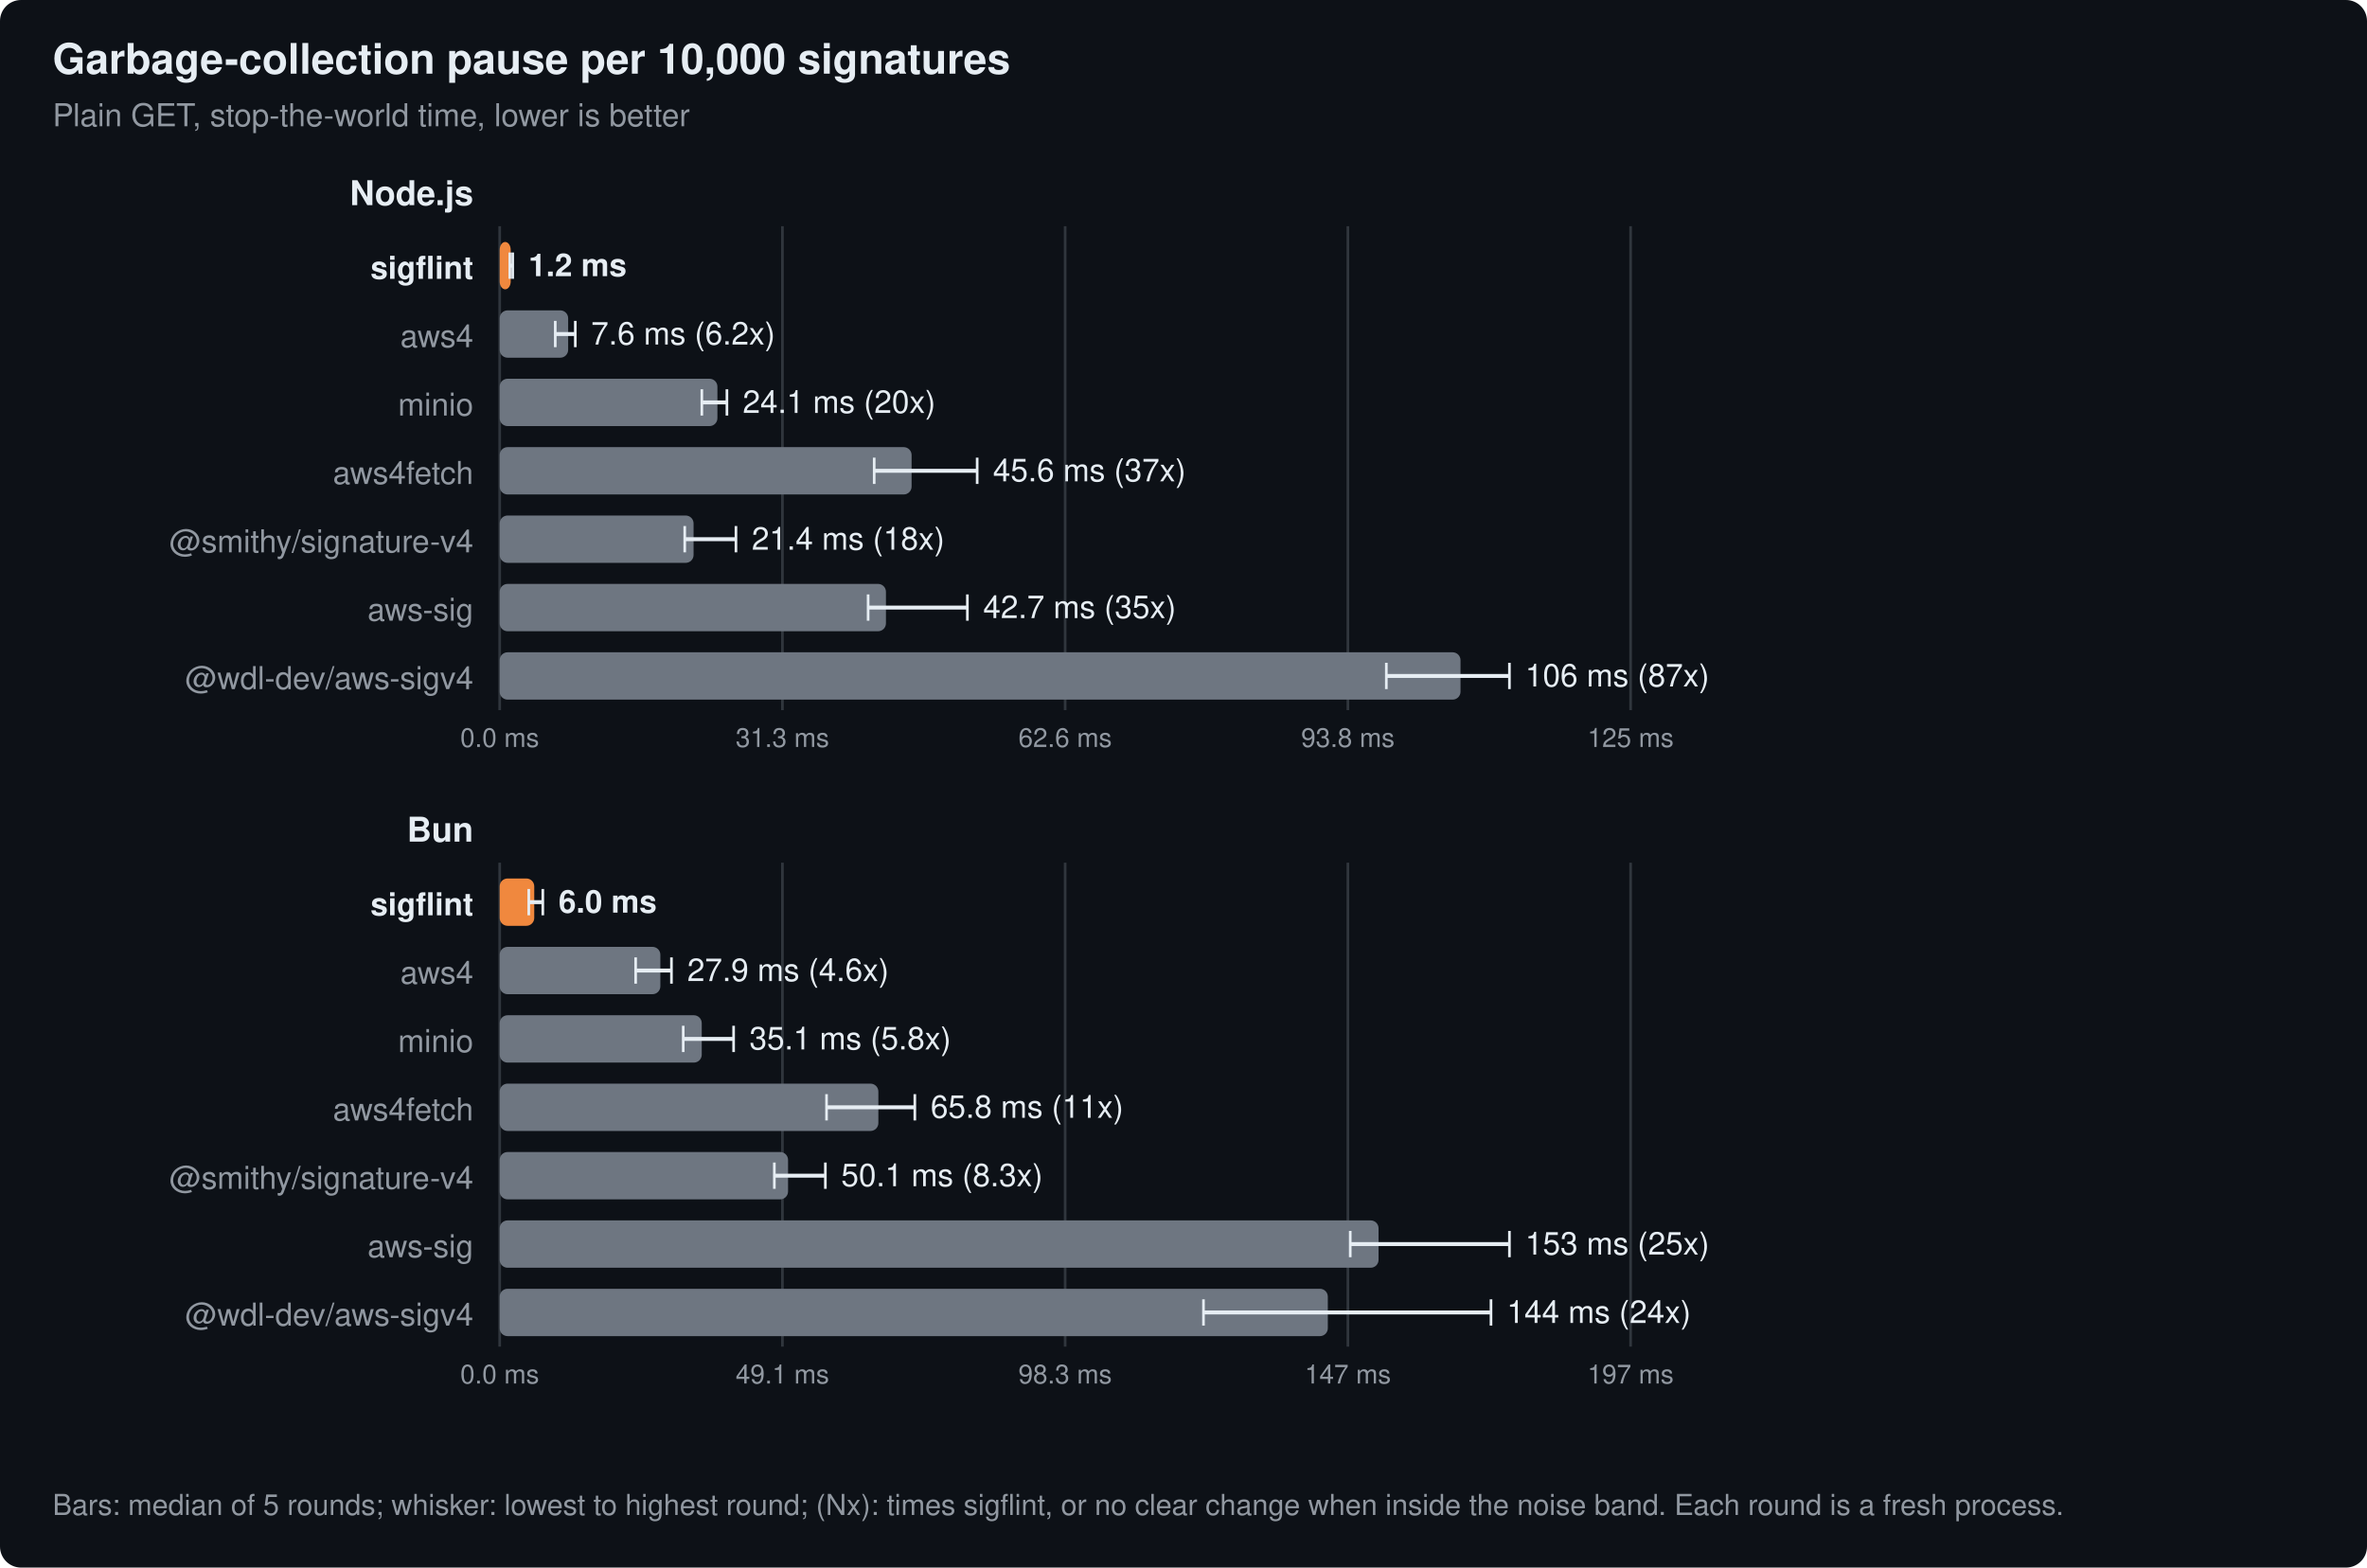
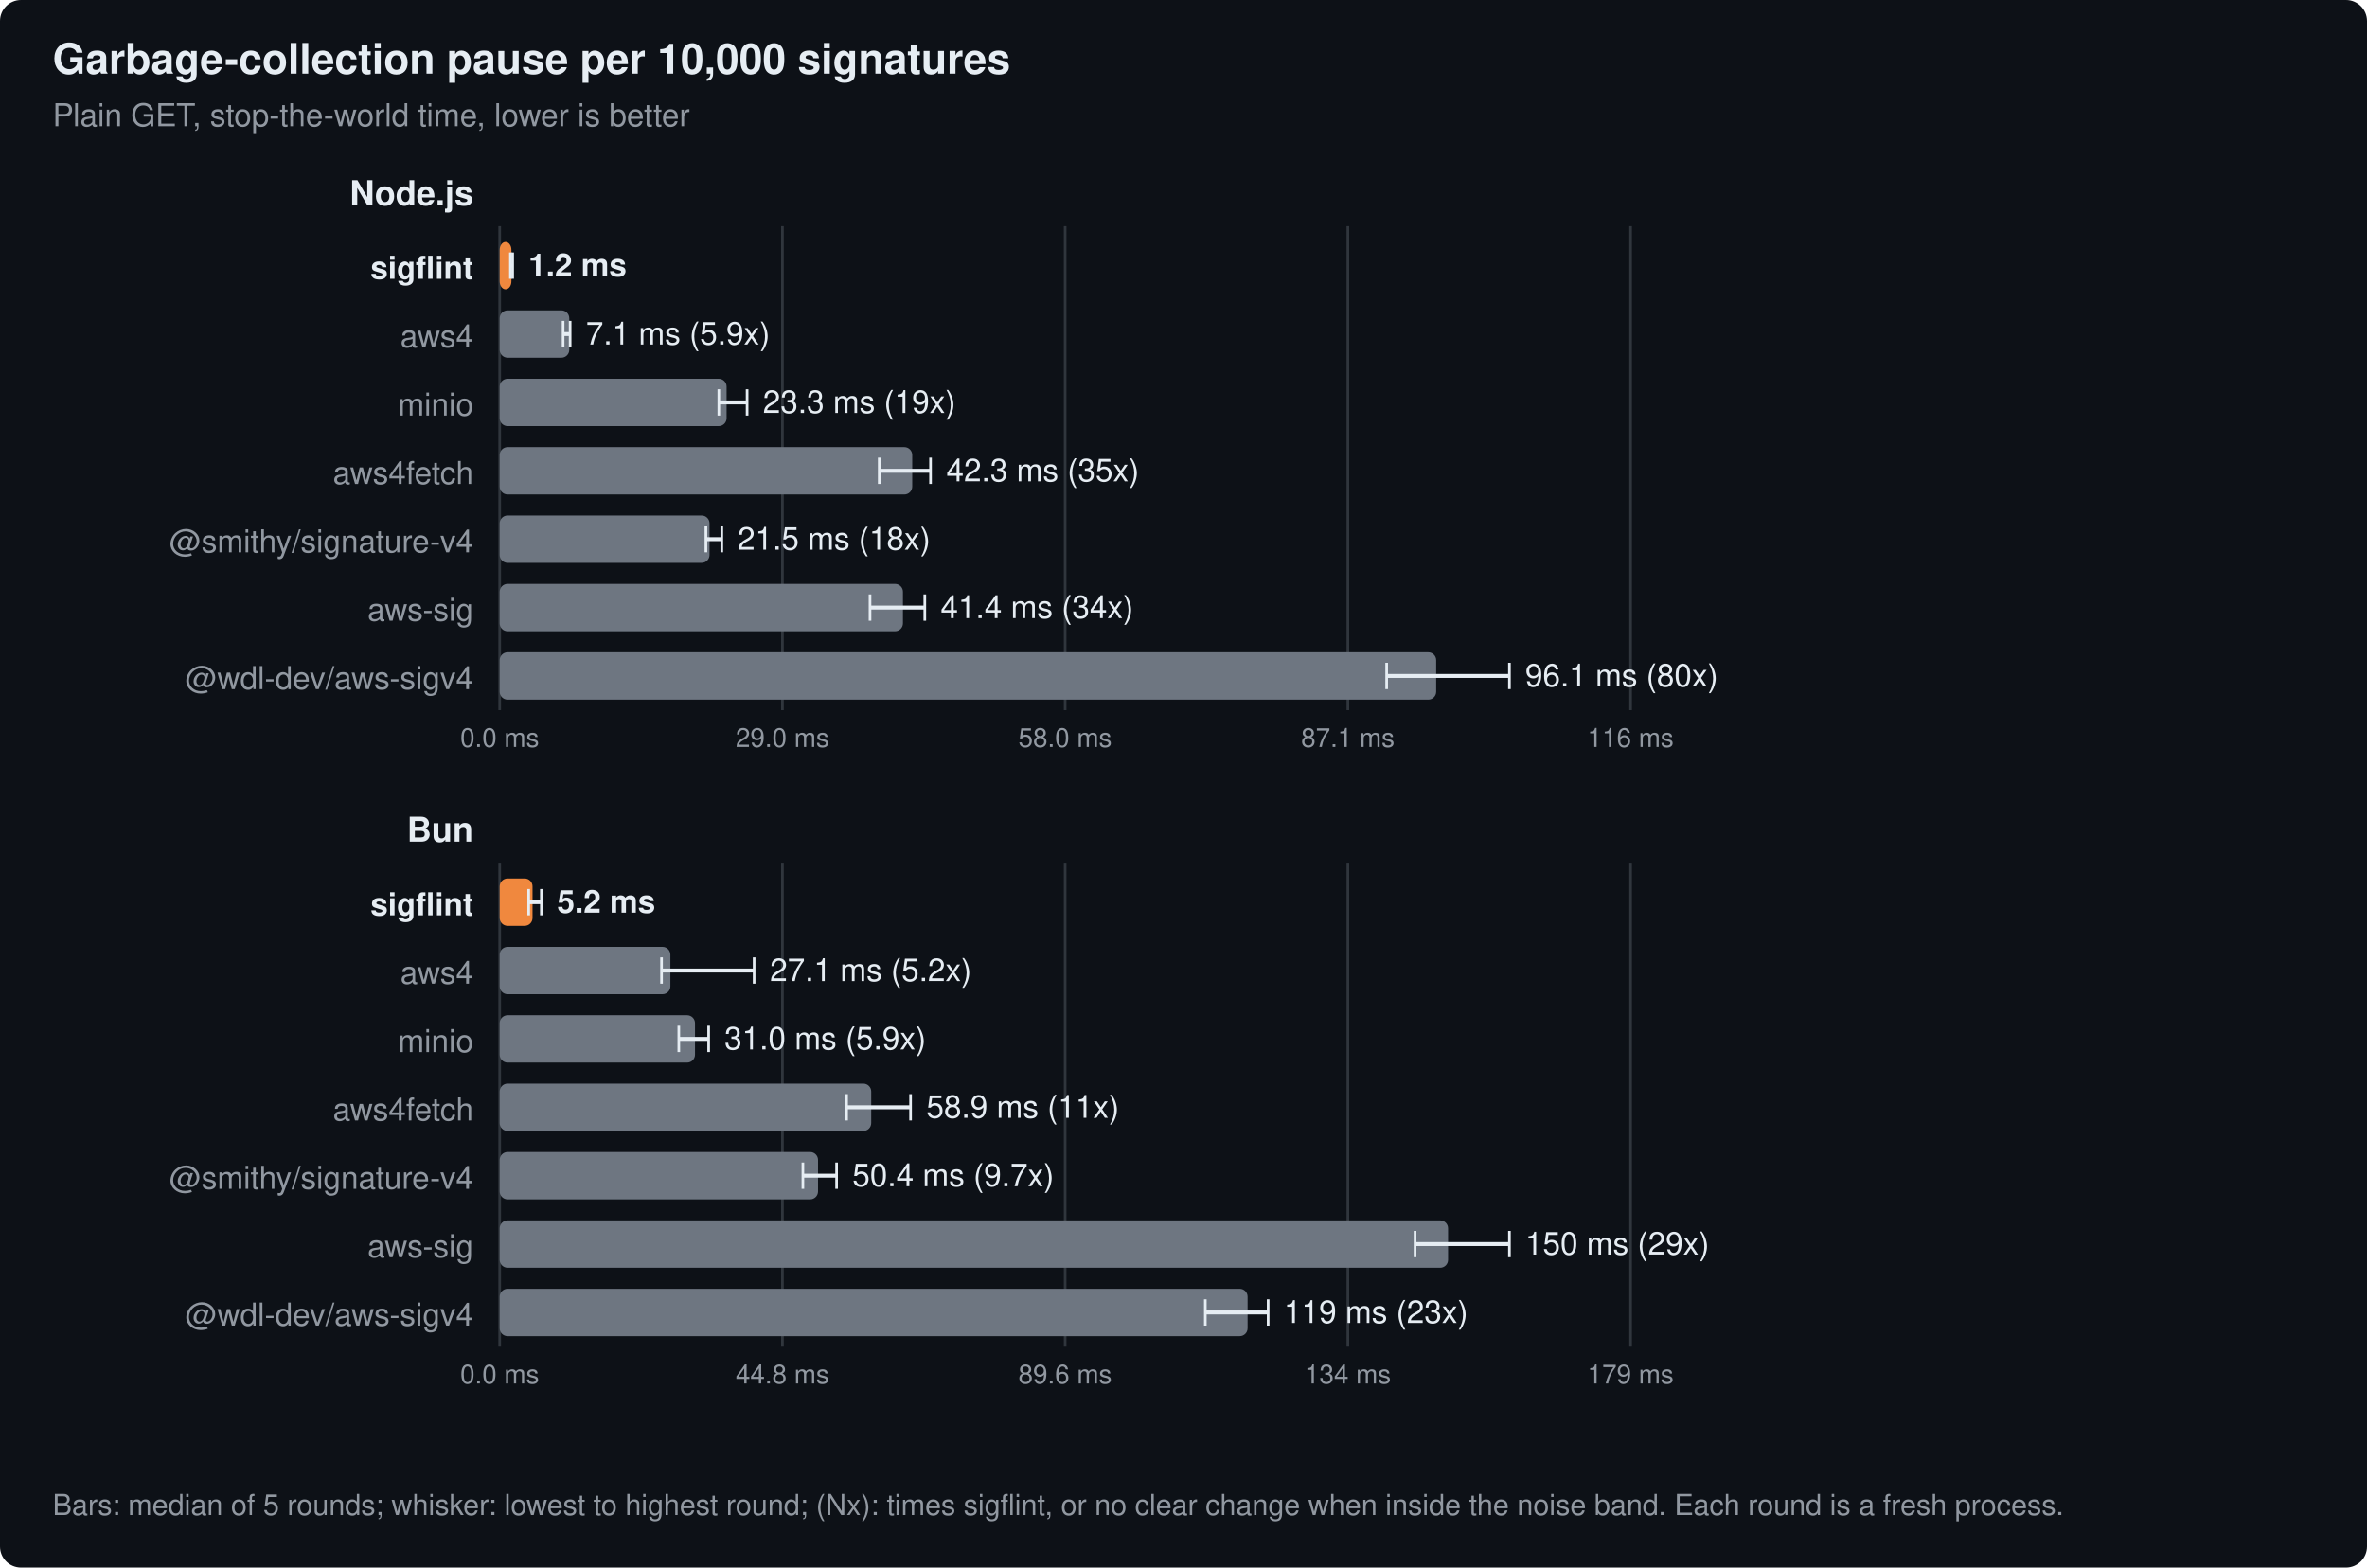
<svg xmlns="http://www.w3.org/2000/svg" width="900" height="596" viewBox="0 0 900 596" role="img" aria-labelledby="t" font-family="-apple-system,BlinkMacSystemFont,'Segoe UI',Helvetica,Arial,sans-serif">
  <rect width="900" height="596" rx="8" fill="#0d1117" />
  <text x="20" y="28" font-size="16" fill="#e6edf3" text-anchor="start" font-weight="600">Garbage-collection pause per 10,000 signatures</text>
  <text x="20" y="48" font-size="12" fill="#9198a1" text-anchor="start" font-weight="400">Plain GET, stop-the-world time, lower is better</text>
  <text x="180" y="78" font-size="13" fill="#e6edf3" text-anchor="end" font-weight="700">Node.js</text>
  <line x1="190" y1="86" x2="190" y2="270" stroke="#30363d" />
  <text x="190" y="284" font-size="10" fill="#9198a1" text-anchor="middle" font-weight="400">0.0 ms</text>
  <line x1="297.5" y1="86" x2="297.5" y2="270" stroke="#30363d" />
-   <text x="297.5" y="284" font-size="10" fill="#9198a1" text-anchor="middle" font-weight="400">31.3 ms</text>
+   <text x="297.5" y="284" font-size="10" fill="#9198a1" text-anchor="middle" font-weight="400">29.0 ms</text>
  <line x1="405" y1="86" x2="405" y2="270" stroke="#30363d" />
-   <text x="405" y="284" font-size="10" fill="#9198a1" text-anchor="middle" font-weight="400">62.6 ms</text>
+   <text x="405" y="284" font-size="10" fill="#9198a1" text-anchor="middle" font-weight="400">58.0 ms</text>
  <line x1="512.5" y1="86" x2="512.5" y2="270" stroke="#30363d" />
-   <text x="512.5" y="284" font-size="10" fill="#9198a1" text-anchor="middle" font-weight="400">93.8 ms</text>
+   <text x="512.5" y="284" font-size="10" fill="#9198a1" text-anchor="middle" font-weight="400">87.1 ms</text>
  <line x1="620" y1="86" x2="620" y2="270" stroke="#30363d" />
-   <text x="620" y="284" font-size="10" fill="#9198a1" text-anchor="middle" font-weight="400">125 ms</text>
+   <text x="620" y="284" font-size="10" fill="#9198a1" text-anchor="middle" font-weight="400">116 ms</text>
  <text x="180" y="106" font-size="12" fill="#e6edf3" text-anchor="end" font-weight="700">sigflint</text>
-   <rect x="190" y="92" width="4.181" height="18" rx="3" fill="#f0883e" />
-   <line x1="193.852" y1="101" x2="194.947" y2="101" stroke="#e6edf3" stroke-width="1.5" />
-   <line x1="193.852" y1="96" x2="193.852" y2="106" stroke="#e6edf3" />
-   <line x1="194.947" y1="96" x2="194.947" y2="106" stroke="#e6edf3" />
-   <text x="200.947" y="105" font-size="12" fill="#e6edf3" text-anchor="start" font-weight="700">1.2 ms</text>
+   <rect x="190" y="92" width="4.451" height="18" rx="3" fill="#f0883e" />
+   <line x1="194.071" y1="101" x2="194.92" y2="101" stroke="#e6edf3" stroke-width="1.5" />
+   <line x1="194.071" y1="96" x2="194.071" y2="106" stroke="#e6edf3" />
+   <line x1="194.92" y1="96" x2="194.92" y2="106" stroke="#e6edf3" />
+   <text x="200.92" y="105" font-size="12" fill="#e6edf3" text-anchor="start" font-weight="700">1.2 ms</text>
  <text x="180" y="132" font-size="12" fill="#9198a1" text-anchor="end" font-weight="400">aws4</text>
-   <rect x="190" y="118" width="26.027" height="18" rx="3" fill="#6e7681" />
-   <line x1="211.122" y1="127" x2="218.744" y2="127" stroke="#e6edf3" stroke-width="1.5" />
-   <line x1="211.122" y1="122" x2="211.122" y2="132" stroke="#e6edf3" />
-   <line x1="218.744" y1="122" x2="218.744" y2="132" stroke="#e6edf3" />
-   <text x="224.744" y="131" font-size="12" fill="#e6edf3" text-anchor="start" font-weight="400">7.6 ms  (6.2x)</text>
+   <rect x="190" y="118" width="26.453" height="18" rx="3" fill="#6e7681" />
+   <line x1="214.105" y1="127" x2="216.778" y2="127" stroke="#e6edf3" stroke-width="1.5" />
+   <line x1="214.105" y1="122" x2="214.105" y2="132" stroke="#e6edf3" />
+   <line x1="216.778" y1="122" x2="216.778" y2="132" stroke="#e6edf3" />
+   <text x="222.778" y="131" font-size="12" fill="#e6edf3" text-anchor="start" font-weight="400">7.1 ms  (5.9x)</text>
  <text x="180" y="158" font-size="12" fill="#9198a1" text-anchor="end" font-weight="400">minio</text>
-   <rect x="190" y="144" width="82.781" height="18" rx="3" fill="#6e7681" />
-   <line x1="266.856" y1="153" x2="276.395" y2="153" stroke="#e6edf3" stroke-width="1.5" />
-   <line x1="266.856" y1="148" x2="266.856" y2="158" stroke="#e6edf3" />
-   <line x1="276.395" y1="148" x2="276.395" y2="158" stroke="#e6edf3" />
-   <text x="282.395" y="157" font-size="12" fill="#e6edf3" text-anchor="start" font-weight="400">24.1 ms  (20x)</text>
+   <rect x="190" y="144" width="86.27" height="18" rx="3" fill="#6e7681" />
+   <line x1="273.316" y1="153" x2="284.067" y2="153" stroke="#e6edf3" stroke-width="1.5" />
+   <line x1="273.316" y1="148" x2="273.316" y2="158" stroke="#e6edf3" />
+   <line x1="284.067" y1="148" x2="284.067" y2="158" stroke="#e6edf3" />
+   <text x="290.067" y="157" font-size="12" fill="#e6edf3" text-anchor="start" font-weight="400">23.3 ms  (19x)</text>
  <text x="180" y="184" font-size="12" fill="#9198a1" text-anchor="end" font-weight="400">aws4fetch</text>
-   <rect x="190" y="170" width="156.615" height="18" rx="3" fill="#6e7681" />
-   <line x1="332.394" y1="179" x2="371.548" y2="179" stroke="#e6edf3" stroke-width="1.5" />
-   <line x1="332.394" y1="174" x2="332.394" y2="184" stroke="#e6edf3" />
-   <line x1="371.548" y1="174" x2="371.548" y2="184" stroke="#e6edf3" />
-   <text x="377.548" y="183" font-size="12" fill="#e6edf3" text-anchor="start" font-weight="400">45.6 ms  (37x)</text>
+   <rect x="190" y="170" width="156.852" height="18" rx="3" fill="#6e7681" />
+   <line x1="334.307" y1="179" x2="353.816" y2="179" stroke="#e6edf3" stroke-width="1.5" />
+   <line x1="334.307" y1="174" x2="334.307" y2="184" stroke="#e6edf3" />
+   <line x1="353.816" y1="174" x2="353.816" y2="184" stroke="#e6edf3" />
+   <text x="359.816" y="183" font-size="12" fill="#e6edf3" text-anchor="start" font-weight="400">42.3 ms  (35x)</text>
  <text x="180" y="210" font-size="12" fill="#9198a1" text-anchor="end" font-weight="400">@smithy/signature-v4</text>
-   <rect x="190" y="196" width="73.715" height="18" rx="3" fill="#6e7681" />
-   <line x1="260.354" y1="205" x2="279.828" y2="205" stroke="#e6edf3" stroke-width="1.5" />
-   <line x1="260.354" y1="200" x2="260.354" y2="210" stroke="#e6edf3" />
-   <line x1="279.828" y1="200" x2="279.828" y2="210" stroke="#e6edf3" />
-   <text x="285.828" y="209" font-size="12" fill="#e6edf3" text-anchor="start" font-weight="400">21.4 ms  (18x)</text>
+   <rect x="190" y="196" width="79.779" height="18" rx="3" fill="#6e7681" />
+   <line x1="268.405" y1="205" x2="274.447" y2="205" stroke="#e6edf3" stroke-width="1.5" />
+   <line x1="268.405" y1="200" x2="268.405" y2="210" stroke="#e6edf3" />
+   <line x1="274.447" y1="200" x2="274.447" y2="210" stroke="#e6edf3" />
+   <text x="280.447" y="209" font-size="12" fill="#e6edf3" text-anchor="start" font-weight="400">21.5 ms  (18x)</text>
  <text x="180" y="236" font-size="12" fill="#9198a1" text-anchor="end" font-weight="400">aws-sig</text>
-   <rect x="190" y="222" width="146.86" height="18" rx="3" fill="#6e7681" />
-   <line x1="330.081" y1="231" x2="367.825" y2="231" stroke="#e6edf3" stroke-width="1.5" />
-   <line x1="330.081" y1="226" x2="330.081" y2="236" stroke="#e6edf3" />
-   <line x1="367.825" y1="226" x2="367.825" y2="236" stroke="#e6edf3" />
-   <text x="373.825" y="235" font-size="12" fill="#e6edf3" text-anchor="start" font-weight="400">42.7 ms  (35x)</text>
+   <rect x="190" y="222" width="153.325" height="18" rx="3" fill="#6e7681" />
+   <line x1="330.802" y1="231" x2="351.639" y2="231" stroke="#e6edf3" stroke-width="1.5" />
+   <line x1="330.802" y1="226" x2="330.802" y2="236" stroke="#e6edf3" />
+   <line x1="351.639" y1="226" x2="351.639" y2="236" stroke="#e6edf3" />
+   <text x="357.639" y="235" font-size="12" fill="#e6edf3" text-anchor="start" font-weight="400">41.4 ms  (34x)</text>
  <text x="180" y="262" font-size="12" fill="#9198a1" text-anchor="end" font-weight="400">@wdl-dev/aws-sigv4</text>
-   <rect x="190" y="248" width="365.327" height="18" rx="3" fill="#6e7681" />
-   <line x1="527.12" y1="257" x2="573.929" y2="257" stroke="#e6edf3" stroke-width="1.5" />
-   <line x1="527.12" y1="252" x2="527.12" y2="262" stroke="#e6edf3" />
+   <rect x="190" y="248" width="356.076" height="18" rx="3" fill="#6e7681" />
+   <line x1="527.245" y1="257" x2="573.929" y2="257" stroke="#e6edf3" stroke-width="1.5" />
+   <line x1="527.245" y1="252" x2="527.245" y2="262" stroke="#e6edf3" />
  <line x1="573.929" y1="252" x2="573.929" y2="262" stroke="#e6edf3" />
-   <text x="579.929" y="261" font-size="12" fill="#e6edf3" text-anchor="start" font-weight="400">106 ms  (87x)</text>
+   <text x="579.929" y="261" font-size="12" fill="#e6edf3" text-anchor="start" font-weight="400">96.1 ms  (80x)</text>
  <text x="180" y="320" font-size="13" fill="#e6edf3" text-anchor="end" font-weight="700">Bun</text>
  <line x1="190" y1="328" x2="190" y2="512" stroke="#30363d" />
  <text x="190" y="526" font-size="10" fill="#9198a1" text-anchor="middle" font-weight="400">0.0 ms</text>
  <line x1="297.5" y1="328" x2="297.5" y2="512" stroke="#30363d" />
-   <text x="297.5" y="526" font-size="10" fill="#9198a1" text-anchor="middle" font-weight="400">49.1 ms</text>
+   <text x="297.5" y="526" font-size="10" fill="#9198a1" text-anchor="middle" font-weight="400">44.8 ms</text>
  <line x1="405" y1="328" x2="405" y2="512" stroke="#30363d" />
-   <text x="405" y="526" font-size="10" fill="#9198a1" text-anchor="middle" font-weight="400">98.3 ms</text>
+   <text x="405" y="526" font-size="10" fill="#9198a1" text-anchor="middle" font-weight="400">89.6 ms</text>
  <line x1="512.5" y1="328" x2="512.5" y2="512" stroke="#30363d" />
-   <text x="512.5" y="526" font-size="10" fill="#9198a1" text-anchor="middle" font-weight="400">147 ms</text>
+   <text x="512.5" y="526" font-size="10" fill="#9198a1" text-anchor="middle" font-weight="400">134 ms</text>
  <line x1="620" y1="328" x2="620" y2="512" stroke="#30363d" />
-   <text x="620" y="526" font-size="10" fill="#9198a1" text-anchor="middle" font-weight="400">197 ms</text>
+   <text x="620" y="526" font-size="10" fill="#9198a1" text-anchor="middle" font-weight="400">179 ms</text>
  <text x="180" y="348" font-size="12" fill="#e6edf3" text-anchor="end" font-weight="700">sigflint</text>
-   <rect x="190" y="334" width="13.138" height="18" rx="3" fill="#f0883e" />
-   <line x1="201.052" y1="343" x2="206.391" y2="343" stroke="#e6edf3" stroke-width="1.5" />
-   <line x1="201.052" y1="338" x2="201.052" y2="348" stroke="#e6edf3" />
-   <line x1="206.391" y1="338" x2="206.391" y2="348" stroke="#e6edf3" />
-   <text x="212.391" y="347" font-size="12" fill="#e6edf3" text-anchor="start" font-weight="700">6.0 ms</text>
+   <rect x="190" y="334" width="12.48" height="18" rx="3" fill="#f0883e" />
+   <line x1="201.018" y1="343" x2="205.845" y2="343" stroke="#e6edf3" stroke-width="1.5" />
+   <line x1="201.018" y1="338" x2="201.018" y2="348" stroke="#e6edf3" />
+   <line x1="205.845" y1="338" x2="205.845" y2="348" stroke="#e6edf3" />
+   <text x="211.845" y="347" font-size="12" fill="#e6edf3" text-anchor="start" font-weight="700">5.2 ms</text>
  <text x="180" y="374" font-size="12" fill="#9198a1" text-anchor="end" font-weight="400">aws4</text>
-   <rect x="190" y="360" width="61.087" height="18" rx="3" fill="#6e7681" />
-   <line x1="241.694" y1="369" x2="255.307" y2="369" stroke="#e6edf3" stroke-width="1.5" />
-   <line x1="241.694" y1="364" x2="241.694" y2="374" stroke="#e6edf3" />
-   <line x1="255.307" y1="364" x2="255.307" y2="374" stroke="#e6edf3" />
-   <text x="261.307" y="373" font-size="12" fill="#e6edf3" text-anchor="start" font-weight="400">27.9 ms  (4.6x)</text>
+   <rect x="190" y="360" width="64.901" height="18" rx="3" fill="#6e7681" />
+   <line x1="251.536" y1="369" x2="286.745" y2="369" stroke="#e6edf3" stroke-width="1.5" />
+   <line x1="251.536" y1="364" x2="251.536" y2="374" stroke="#e6edf3" />
+   <line x1="286.745" y1="364" x2="286.745" y2="374" stroke="#e6edf3" />
+   <text x="292.745" y="373" font-size="12" fill="#e6edf3" text-anchor="start" font-weight="400">27.1 ms  (5.2x)</text>
  <text x="180" y="400" font-size="12" fill="#9198a1" text-anchor="end" font-weight="400">minio</text>
-   <rect x="190" y="386" width="76.823" height="18" rx="3" fill="#6e7681" />
-   <line x1="259.782" y1="395" x2="278.94" y2="395" stroke="#e6edf3" stroke-width="1.5" />
-   <line x1="259.782" y1="390" x2="259.782" y2="400" stroke="#e6edf3" />
-   <line x1="278.94" y1="390" x2="278.94" y2="400" stroke="#e6edf3" />
-   <text x="284.94" y="399" font-size="12" fill="#e6edf3" text-anchor="start" font-weight="400">35.1 ms  (5.8x)</text>
+   <rect x="190" y="386" width="74.258" height="18" rx="3" fill="#6e7681" />
+   <line x1="258.102" y1="395" x2="269.445" y2="395" stroke="#e6edf3" stroke-width="1.5" />
+   <line x1="258.102" y1="390" x2="258.102" y2="400" stroke="#e6edf3" />
+   <line x1="269.445" y1="390" x2="269.445" y2="400" stroke="#e6edf3" />
+   <text x="275.445" y="399" font-size="12" fill="#e6edf3" text-anchor="start" font-weight="400">31.0 ms  (5.9x)</text>
  <text x="180" y="426" font-size="12" fill="#9198a1" text-anchor="end" font-weight="400">aws4fetch</text>
-   <rect x="190" y="412" width="143.979" height="18" rx="3" fill="#6e7681" />
-   <line x1="314.271" y1="421" x2="347.841" y2="421" stroke="#e6edf3" stroke-width="1.5" />
-   <line x1="314.271" y1="416" x2="314.271" y2="426" stroke="#e6edf3" />
-   <line x1="347.841" y1="416" x2="347.841" y2="426" stroke="#e6edf3" />
-   <text x="353.841" y="425" font-size="12" fill="#e6edf3" text-anchor="start" font-weight="400">65.8 ms  (11x)</text>
+   <rect x="190" y="412" width="141.261" height="18" rx="3" fill="#6e7681" />
+   <line x1="321.899" y1="421" x2="346.226" y2="421" stroke="#e6edf3" stroke-width="1.5" />
+   <line x1="321.899" y1="416" x2="321.899" y2="426" stroke="#e6edf3" />
+   <line x1="346.226" y1="416" x2="346.226" y2="426" stroke="#e6edf3" />
+   <text x="352.226" y="425" font-size="12" fill="#e6edf3" text-anchor="start" font-weight="400">58.9 ms  (11x)</text>
  <text x="180" y="452" font-size="12" fill="#9198a1" text-anchor="end" font-weight="400">@smithy/signature-v4</text>
-   <rect x="190" y="438" width="109.643" height="18" rx="3" fill="#6e7681" />
-   <line x1="294.425" y1="447" x2="313.826" y2="447" stroke="#e6edf3" stroke-width="1.5" />
-   <line x1="294.425" y1="442" x2="294.425" y2="452" stroke="#e6edf3" />
-   <line x1="313.826" y1="442" x2="313.826" y2="452" stroke="#e6edf3" />
-   <text x="319.826" y="451" font-size="12" fill="#e6edf3" text-anchor="start" font-weight="400">50.1 ms  (8.3x)</text>
+   <rect x="190" y="438" width="121.036" height="18" rx="3" fill="#6e7681" />
+   <line x1="305.279" y1="447" x2="318.098" y2="447" stroke="#e6edf3" stroke-width="1.5" />
+   <line x1="305.279" y1="442" x2="305.279" y2="452" stroke="#e6edf3" />
+   <line x1="318.098" y1="442" x2="318.098" y2="452" stroke="#e6edf3" />
+   <text x="324.098" y="451" font-size="12" fill="#e6edf3" text-anchor="start" font-weight="400">50.4 ms  (9.7x)</text>
  <text x="180" y="478" font-size="12" fill="#9198a1" text-anchor="end" font-weight="400">aws-sig</text>
-   <rect x="190" y="464" width="334.167" height="18" rx="3" fill="#6e7681" />
-   <line x1="513.4" y1="473" x2="573.929" y2="473" stroke="#e6edf3" stroke-width="1.5" />
-   <line x1="513.4" y1="468" x2="513.4" y2="478" stroke="#e6edf3" />
+   <rect x="190" y="464" width="360.601" height="18" rx="3" fill="#6e7681" />
+   <line x1="538.052" y1="473" x2="573.929" y2="473" stroke="#e6edf3" stroke-width="1.5" />
+   <line x1="538.052" y1="468" x2="538.052" y2="478" stroke="#e6edf3" />
  <line x1="573.929" y1="468" x2="573.929" y2="478" stroke="#e6edf3" />
-   <text x="579.929" y="477" font-size="12" fill="#e6edf3" text-anchor="start" font-weight="400">153 ms  (25x)</text>
+   <text x="579.929" y="477" font-size="12" fill="#e6edf3" text-anchor="start" font-weight="400">150 ms  (29x)</text>
  <text x="180" y="504" font-size="12" fill="#9198a1" text-anchor="end" font-weight="400">@wdl-dev/aws-sigv4</text>
-   <rect x="190" y="490" width="314.874" height="18" rx="3" fill="#6e7681" />
-   <line x1="457.597" y1="499" x2="566.92" y2="499" stroke="#e6edf3" stroke-width="1.5" />
-   <line x1="457.597" y1="494" x2="457.597" y2="504" stroke="#e6edf3" />
-   <line x1="566.92" y1="494" x2="566.92" y2="504" stroke="#e6edf3" />
-   <text x="572.92" y="503" font-size="12" fill="#e6edf3" text-anchor="start" font-weight="400">144 ms  (24x)</text>
+   <rect x="190" y="490" width="284.375" height="18" rx="3" fill="#6e7681" />
+   <line x1="458.292" y1="499" x2="482.186" y2="499" stroke="#e6edf3" stroke-width="1.5" />
+   <line x1="458.292" y1="494" x2="458.292" y2="504" stroke="#e6edf3" />
+   <line x1="482.186" y1="494" x2="482.186" y2="504" stroke="#e6edf3" />
+   <text x="488.186" y="503" font-size="12" fill="#e6edf3" text-anchor="start" font-weight="400">119 ms  (23x)</text>
  <text x="20" y="576" font-size="11" fill="#9198a1" text-anchor="start" font-weight="400">Bars: median of 5 rounds; whisker: lowest to highest round; (Nx): times sigflint, or no clear change when inside the noise band. Each round is a fresh process.</text>
</svg>
